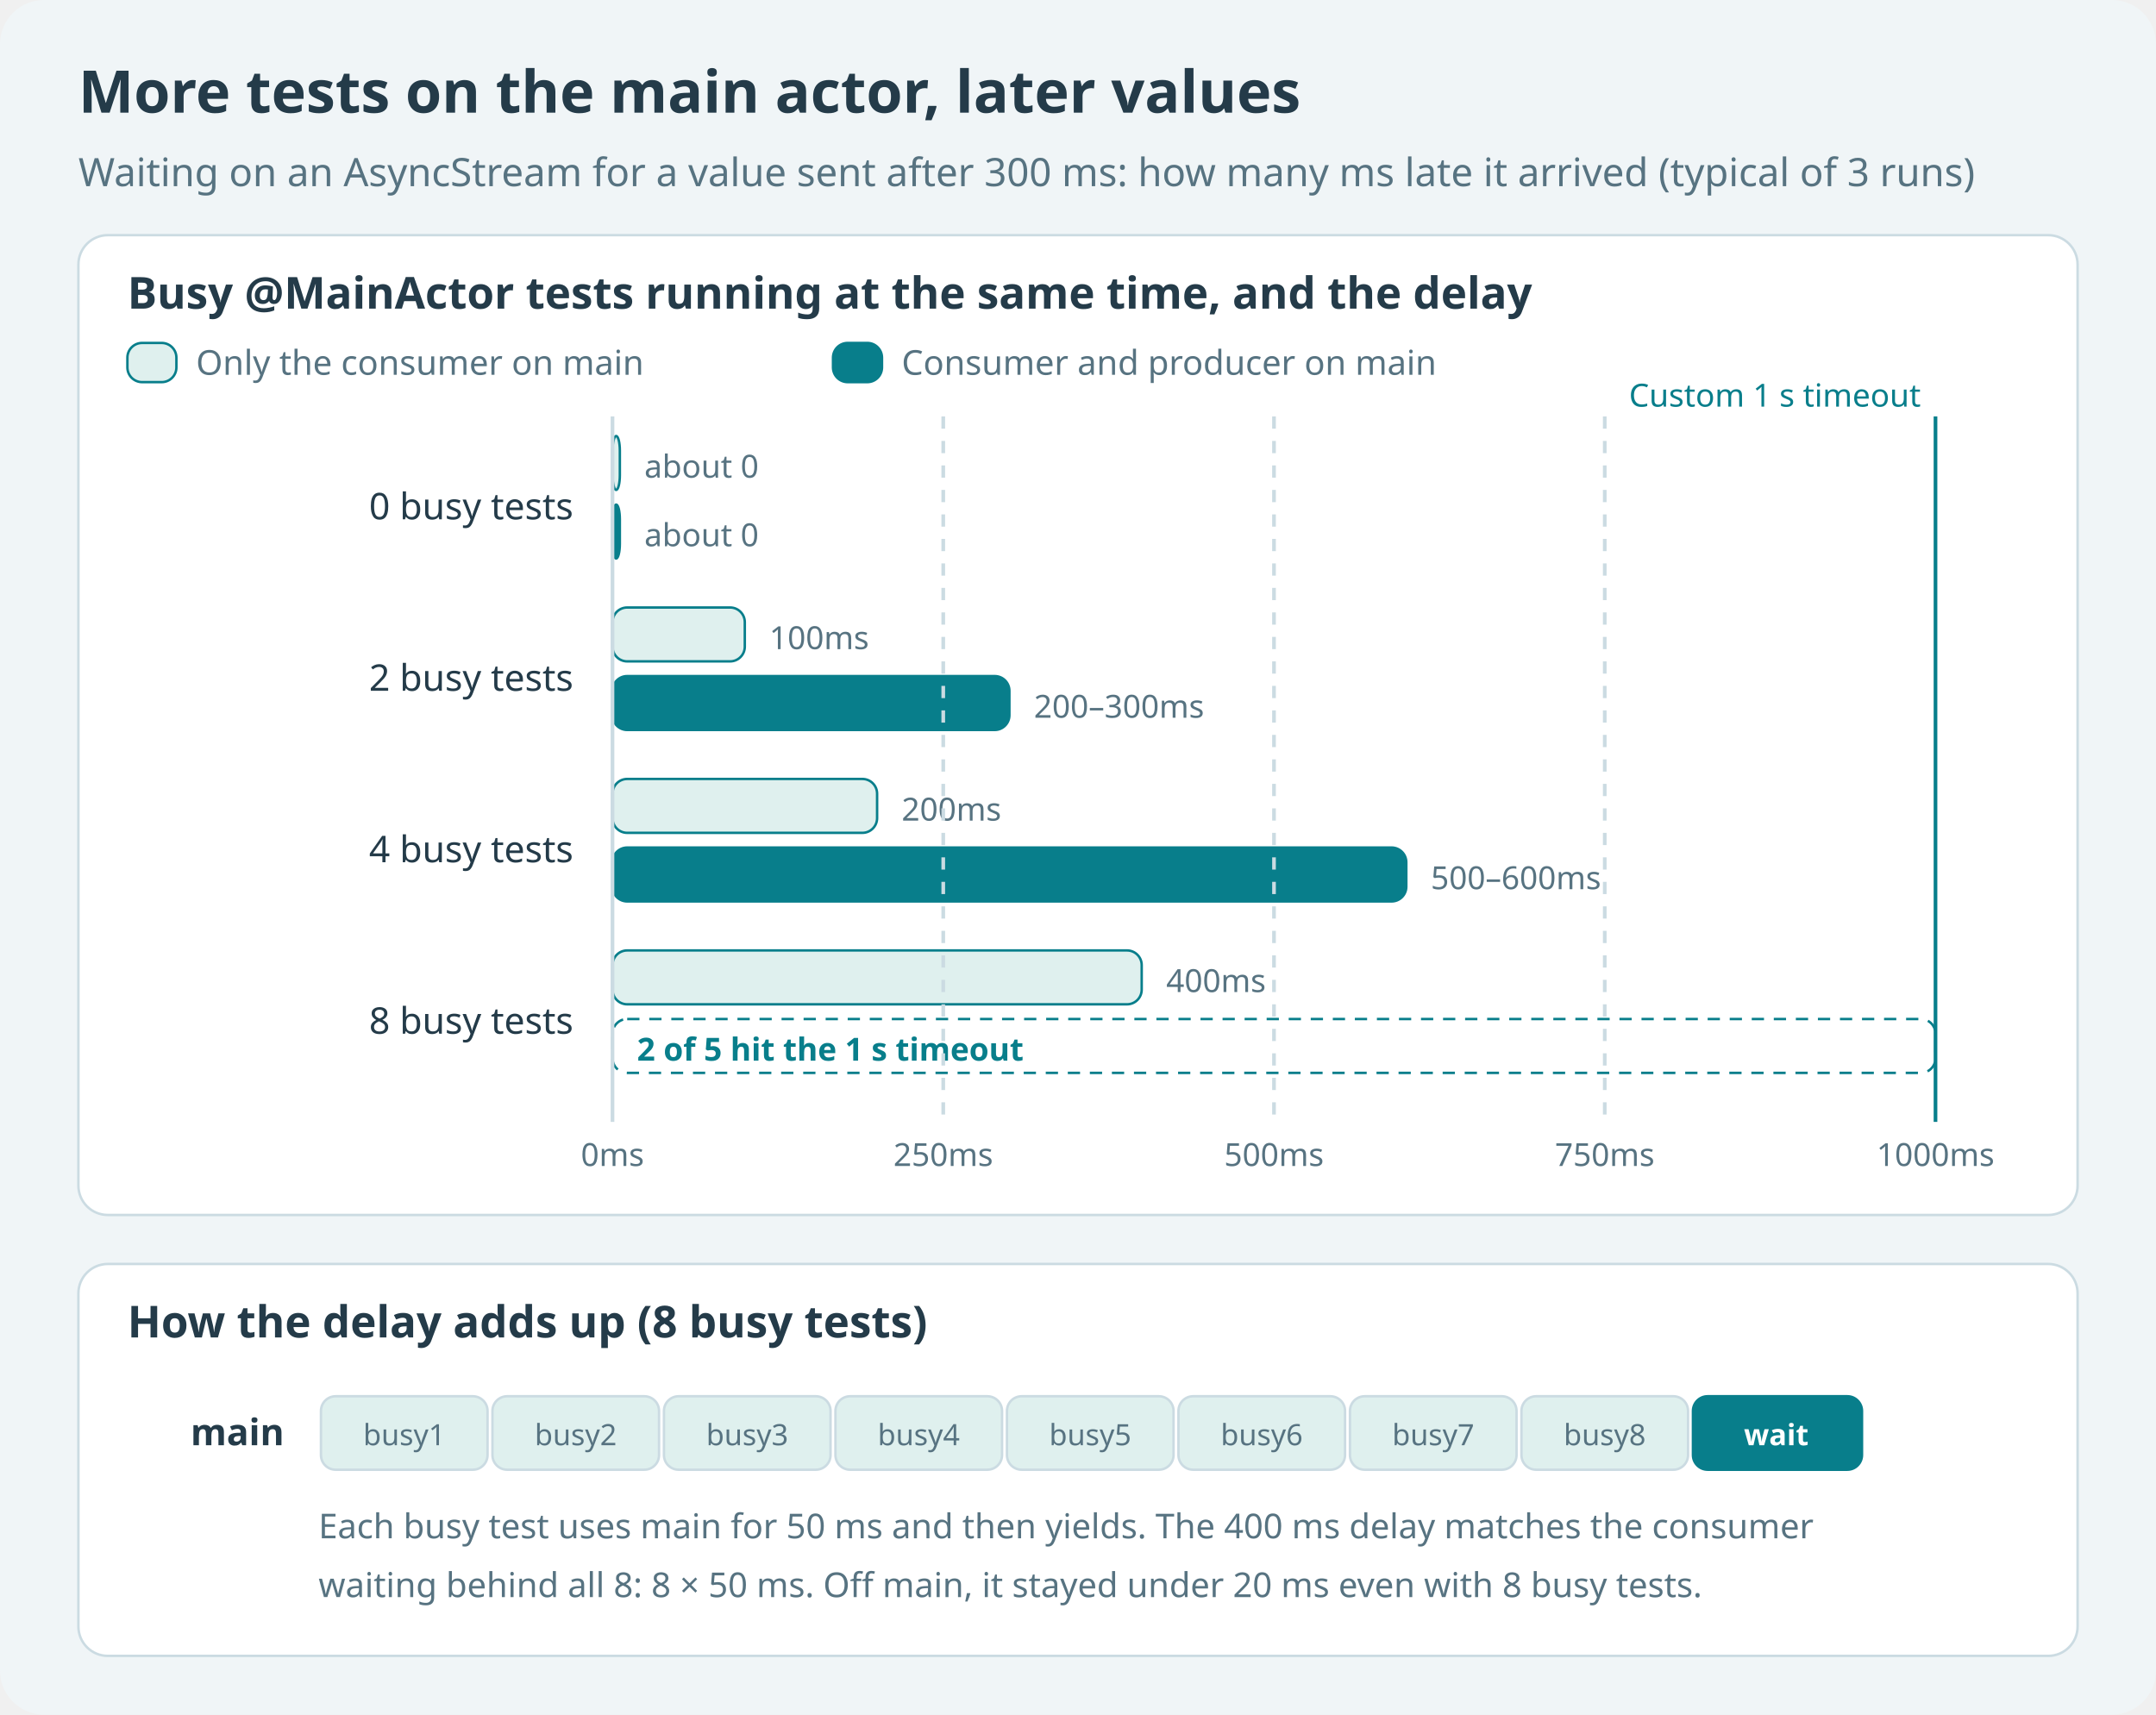
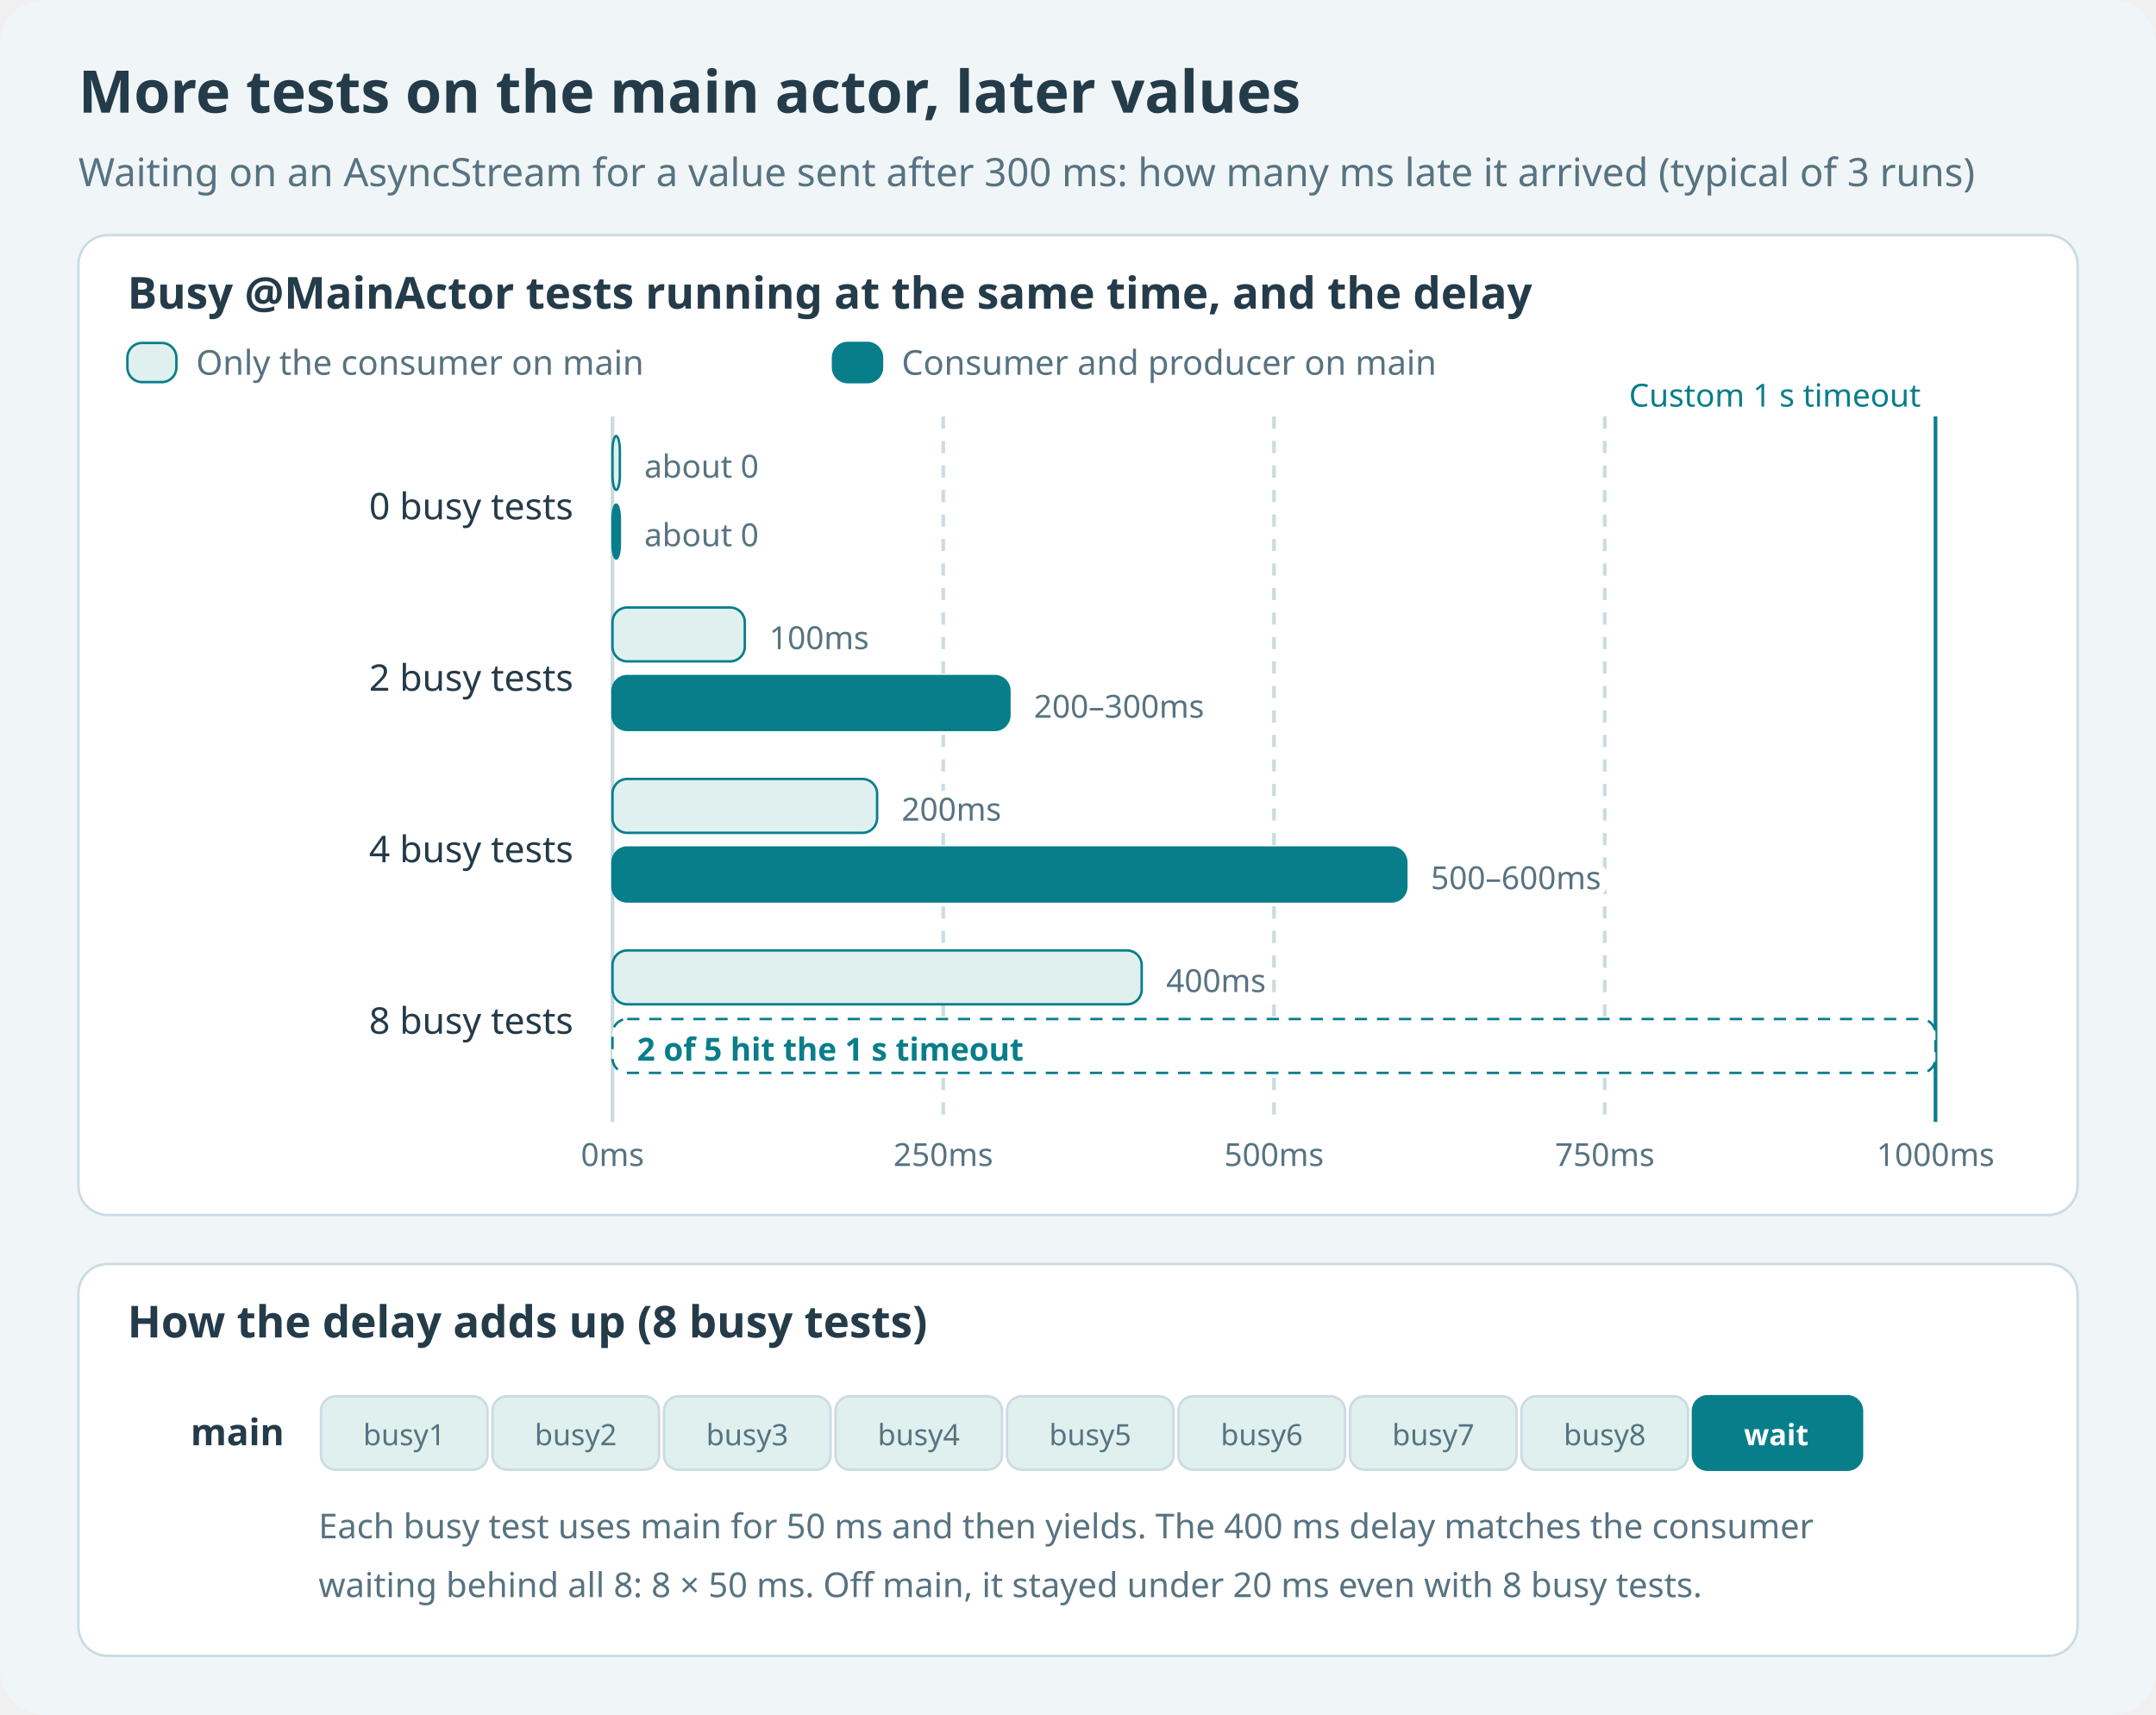
<svg xmlns="http://www.w3.org/2000/svg" viewBox="0 0 880 700" role="img" aria-labelledby="title desc">
  <rect width="880" height="700" rx="18" fill="#f0f5f7" />
  <g font-family="system-ui, sans-serif" fill="#243b49">
    <text x="32.0" y="46.0" font-size="24" fill="#243b49" text-anchor="start" font-weight="650">More tests on the main actor, later values</text>
    <text x="32.0" y="76.0" font-size="16" fill="#577381" text-anchor="start">Waiting on an AsyncStream for a value sent after 300 ms: how many ms late it arrived (typical of 3 runs)</text>
    <rect x="32" y="96" width="816" height="400" rx="12" fill="white" stroke="#cbdbe2" />
    <text x="52.0" y="126.0" font-size="18" fill="#243b49" text-anchor="start" font-weight="600">Busy @MainActor tests running at the same time, and the delay</text>
    <rect x="52.0" y="140.0" width="20.0" height="16" rx="6" fill="#dff0ee" stroke="#087e8b" />
    <text x="80.0" y="153.0" font-size="14" fill="#577381" text-anchor="start">Only the consumer on main</text>
    <rect x="340.0" y="140.0" width="20.0" height="16" rx="6" fill="#087e8b" stroke="#087e8b" />
    <text x="368.0" y="153.0" font-size="14" fill="#577381" text-anchor="start">Consumer and producer on main</text>
-     <text x="234.0" y="212.0" font-size="15" fill="#243b49" text-anchor="end">0 busy tests</text>
-     <rect x="250.0" y="178.0" width="3.0" height="22" rx="6" fill="#dff0ee" stroke="#087e8b" />
-     <text x="263.0" y="195.0" font-size="13" fill="#577381" text-anchor="start">about 0</text>
-     <rect x="250.0" y="206.0" width="3.0" height="22" rx="6" fill="#087e8b" stroke="#087e8b" />
-     <text x="263.0" y="223.0" font-size="13" fill="#577381" text-anchor="start">about 0</text>
-     <text x="234.0" y="282.0" font-size="15" fill="#243b49" text-anchor="end">2 busy tests</text>
-     <rect x="250.0" y="248.0" width="54.0" height="22" rx="6" fill="#dff0ee" stroke="#087e8b" />
-     <text x="314.0" y="265.0" font-size="13" fill="#577381" text-anchor="start">100ms</text>
-     <rect x="250.0" y="276.0" width="162.0" height="22" rx="6" fill="#087e8b" stroke="#087e8b" />
-     <text x="422.0" y="293.0" font-size="13" fill="#577381" text-anchor="start">200–300ms</text>
-     <text x="234.0" y="352.0" font-size="15" fill="#243b49" text-anchor="end">4 busy tests</text>
-     <rect x="250.0" y="318.0" width="108.0" height="22" rx="6" fill="#dff0ee" stroke="#087e8b" />
-     <text x="368.0" y="335.0" font-size="13" fill="#577381" text-anchor="start">200ms</text>
-     <rect x="250.0" y="346.0" width="324.0" height="22" rx="6" fill="#087e8b" stroke="#087e8b" />
-     <text x="584.0" y="363.0" font-size="13" fill="#577381" text-anchor="start">500–600ms</text>
-     <text x="234.0" y="422.0" font-size="15" fill="#243b49" text-anchor="end">8 busy tests</text>
-     <rect x="250.0" y="388.0" width="216.0" height="22" rx="6" fill="#dff0ee" stroke="#087e8b" />
-     <text x="476.0" y="405.0" font-size="13" fill="#577381" text-anchor="start">400ms</text>
-     <rect x="250.0" y="416" width="540.0" height="22" rx="6" fill="white" stroke="#087e8b" stroke-dasharray="5 4" />
-     <text x="260.0" y="433.0" font-size="13" fill="#087e8b" text-anchor="start" font-weight="600">2 of 5 hit the 1 s timeout</text>
    <line x1="250.0" y1="170" x2="250.0" y2="458" stroke="#cbdbe2" stroke-width="1.5" />
    <text x="250.0" y="476.0" font-size="13" fill="#577381" text-anchor="middle">0ms</text>
    <line x1="385.0" y1="170" x2="385.0" y2="458" stroke="#cbdbe2" stroke-width="1.5" stroke-dasharray="5 5" />
    <text x="385.0" y="476.0" font-size="13" fill="#577381" text-anchor="middle">250ms</text>
    <line x1="520.0" y1="170" x2="520.0" y2="458" stroke="#cbdbe2" stroke-width="1.5" stroke-dasharray="5 5" />
    <text x="520.0" y="476.0" font-size="13" fill="#577381" text-anchor="middle">500ms</text>
    <line x1="655.0" y1="170" x2="655.0" y2="458" stroke="#cbdbe2" stroke-width="1.5" stroke-dasharray="5 5" />
    <text x="655.0" y="476.0" font-size="13" fill="#577381" text-anchor="middle">750ms</text>
    <line x1="790.0" y1="170" x2="790.0" y2="458" stroke="#087e8b" stroke-width="1.5" />
    <text x="790.0" y="476.0" font-size="13" fill="#577381" text-anchor="middle">1000ms</text>
+     <text x="234.0" y="212.0" font-size="15" fill="#243b49" text-anchor="end">0 busy tests</text>
+     <rect x="250.0" y="178.0" width="3.0" height="22" rx="6" fill="#dff0ee" stroke="#087e8b" />
+     <text paint-order="stroke" stroke="white" stroke-width="6" stroke-linejoin="round" x="263.0" y="195.0" font-size="13" fill="#577381" text-anchor="start">about 0</text>
+     <rect x="250.0" y="206.0" width="3.0" height="22" rx="6" fill="#087e8b" stroke="#087e8b" />
+     <text paint-order="stroke" stroke="white" stroke-width="6" stroke-linejoin="round" x="263.0" y="223.0" font-size="13" fill="#577381" text-anchor="start">about 0</text>
+     <text x="234.0" y="282.0" font-size="15" fill="#243b49" text-anchor="end">2 busy tests</text>
+     <rect x="250.0" y="248.0" width="54.0" height="22" rx="6" fill="#dff0ee" stroke="#087e8b" />
+     <text paint-order="stroke" stroke="white" stroke-width="6" stroke-linejoin="round" x="314.0" y="265.0" font-size="13" fill="#577381" text-anchor="start">100ms</text>
+     <rect x="250.0" y="276.0" width="162.0" height="22" rx="6" fill="#087e8b" stroke="#087e8b" />
+     <text paint-order="stroke" stroke="white" stroke-width="6" stroke-linejoin="round" x="422.0" y="293.0" font-size="13" fill="#577381" text-anchor="start">200–300ms</text>
+     <text x="234.0" y="352.0" font-size="15" fill="#243b49" text-anchor="end">4 busy tests</text>
+     <rect x="250.0" y="318.0" width="108.0" height="22" rx="6" fill="#dff0ee" stroke="#087e8b" />
+     <text paint-order="stroke" stroke="white" stroke-width="6" stroke-linejoin="round" x="368.0" y="335.0" font-size="13" fill="#577381" text-anchor="start">200ms</text>
+     <rect x="250.0" y="346.0" width="324.0" height="22" rx="6" fill="#087e8b" stroke="#087e8b" />
+     <text paint-order="stroke" stroke="white" stroke-width="6" stroke-linejoin="round" x="584.0" y="363.0" font-size="13" fill="#577381" text-anchor="start">500–600ms</text>
+     <text x="234.0" y="422.0" font-size="15" fill="#243b49" text-anchor="end">8 busy tests</text>
+     <rect x="250.0" y="388.0" width="216.0" height="22" rx="6" fill="#dff0ee" stroke="#087e8b" />
+     <text paint-order="stroke" stroke="white" stroke-width="6" stroke-linejoin="round" x="476.0" y="405.0" font-size="13" fill="#577381" text-anchor="start">400ms</text>
+     <rect x="250.0" y="416" width="540.0" height="22" rx="6" fill="white" stroke="#087e8b" stroke-dasharray="5 4" />
+     <text x="260.0" y="433.0" font-size="13" fill="#087e8b" text-anchor="start" font-weight="600">2 of 5 hit the 1 s timeout</text>
    <text x="784.0" y="166.0" font-size="13" fill="#087e8b" text-anchor="end">Custom 1 s timeout</text>
    <rect x="32" y="516" width="816" height="160" rx="12" fill="white" stroke="#cbdbe2" />
    <text x="52.0" y="546.0" font-size="18" fill="#243b49" text-anchor="start" font-weight="600">How the delay adds up (8 busy tests)</text>
    <text x="116.0" y="590.0" font-size="15" fill="#243b49" text-anchor="end" font-weight="600">main</text>
    <rect x="131.0" y="570.0" width="68.0" height="30" rx="6" fill="#dff0ee" stroke="#cbdbe2" />
    <text x="165.0" y="590.0" font-size="12" fill="#577381" text-anchor="middle">busy1</text>
    <rect x="201.0" y="570.0" width="68.0" height="30" rx="6" fill="#dff0ee" stroke="#cbdbe2" />
    <text x="235.0" y="590.0" font-size="12" fill="#577381" text-anchor="middle">busy2</text>
    <rect x="271.0" y="570.0" width="68.0" height="30" rx="6" fill="#dff0ee" stroke="#cbdbe2" />
    <text x="305.0" y="590.0" font-size="12" fill="#577381" text-anchor="middle">busy3</text>
    <rect x="341.0" y="570.0" width="68.0" height="30" rx="6" fill="#dff0ee" stroke="#cbdbe2" />
    <text x="375.0" y="590.0" font-size="12" fill="#577381" text-anchor="middle">busy4</text>
    <rect x="411.0" y="570.0" width="68.0" height="30" rx="6" fill="#dff0ee" stroke="#cbdbe2" />
    <text x="445.0" y="590.0" font-size="12" fill="#577381" text-anchor="middle">busy5</text>
    <rect x="481.0" y="570.0" width="68.0" height="30" rx="6" fill="#dff0ee" stroke="#cbdbe2" />
    <text x="515.0" y="590.0" font-size="12" fill="#577381" text-anchor="middle">busy6</text>
    <rect x="551.0" y="570.0" width="68.0" height="30" rx="6" fill="#dff0ee" stroke="#cbdbe2" />
    <text x="585.0" y="590.0" font-size="12" fill="#577381" text-anchor="middle">busy7</text>
    <rect x="621.0" y="570.0" width="68.0" height="30" rx="6" fill="#dff0ee" stroke="#cbdbe2" />
    <text x="655.0" y="590.0" font-size="12" fill="#577381" text-anchor="middle">busy8</text>
    <rect x="691.0" y="570.0" width="69.0" height="30" rx="6" fill="#087e8b" stroke="#087e8b" />
    <text x="725.0" y="590.0" font-size="12" fill="white" text-anchor="middle" font-weight="600">wait</text>
    <text x="130.0" y="628.0" font-size="14" fill="#577381" text-anchor="start">Each busy test uses main for 50 ms and then yields. The 400 ms delay matches the consumer</text>
    <text x="130.0" y="652.0" font-size="14" fill="#577381" text-anchor="start">waiting behind all 8: 8 × 50 ms. Off main, it stayed under 20 ms even with 8 busy tests.</text>
  </g>
</svg>
